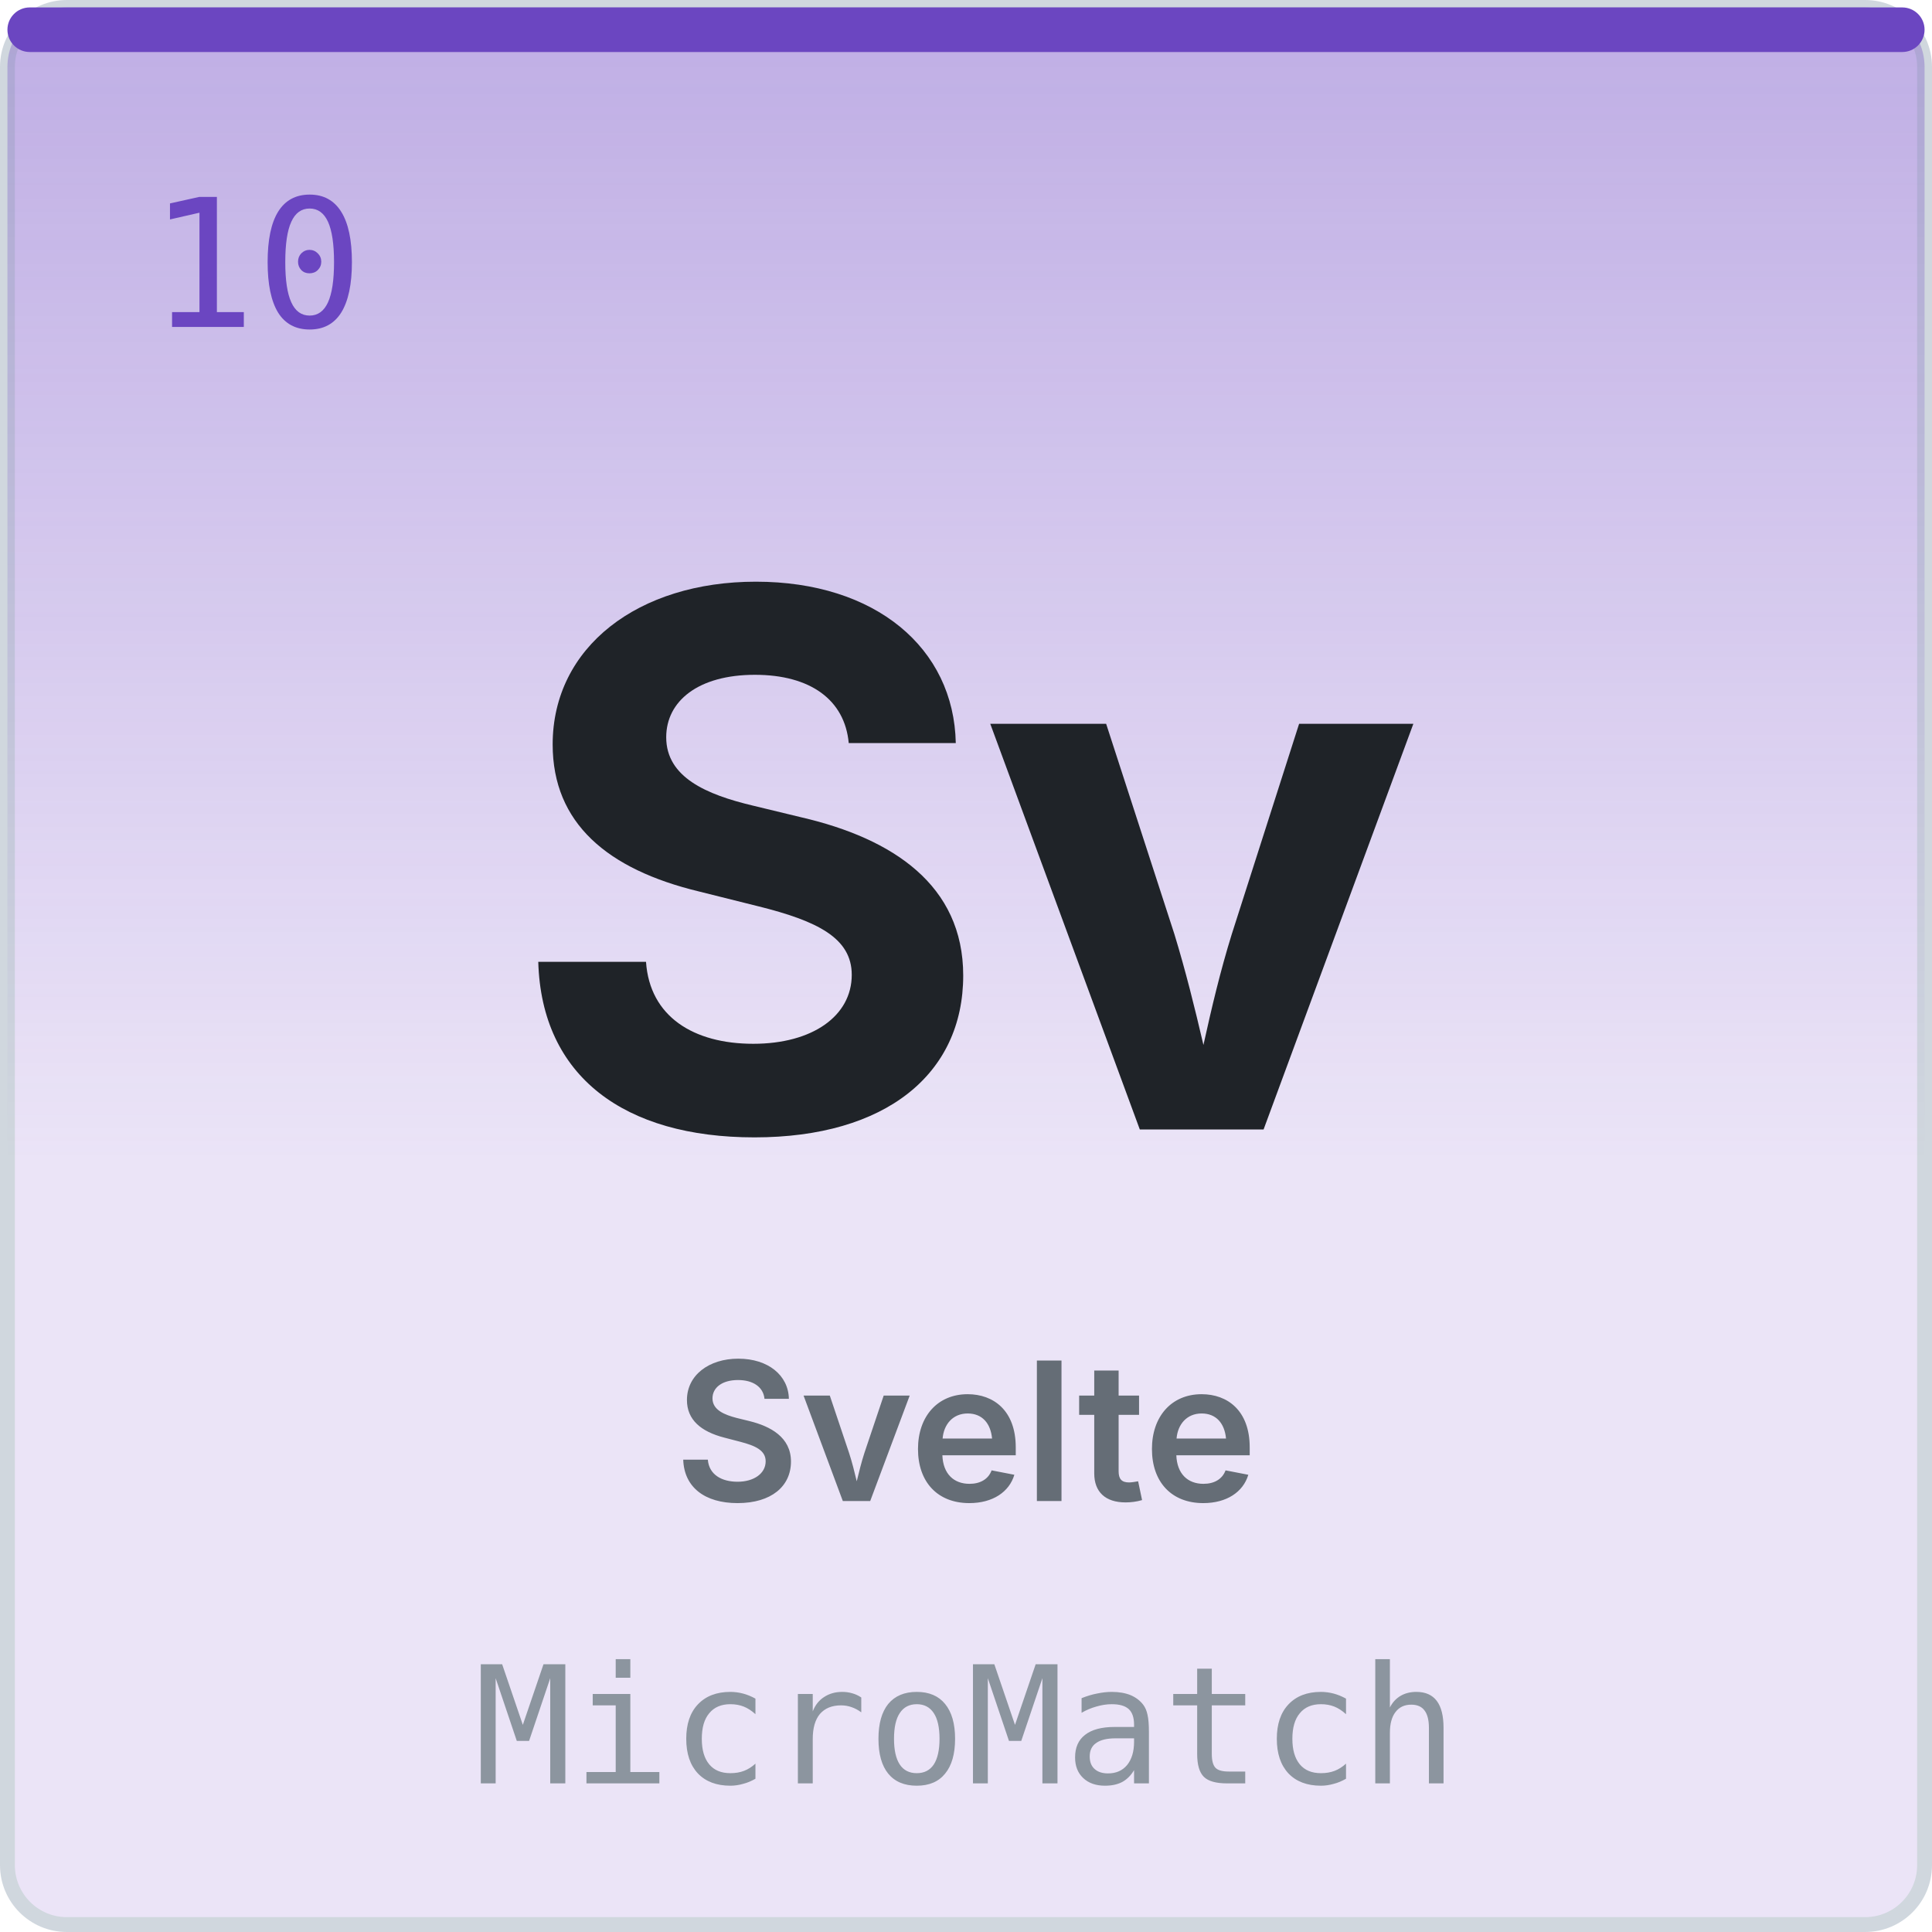
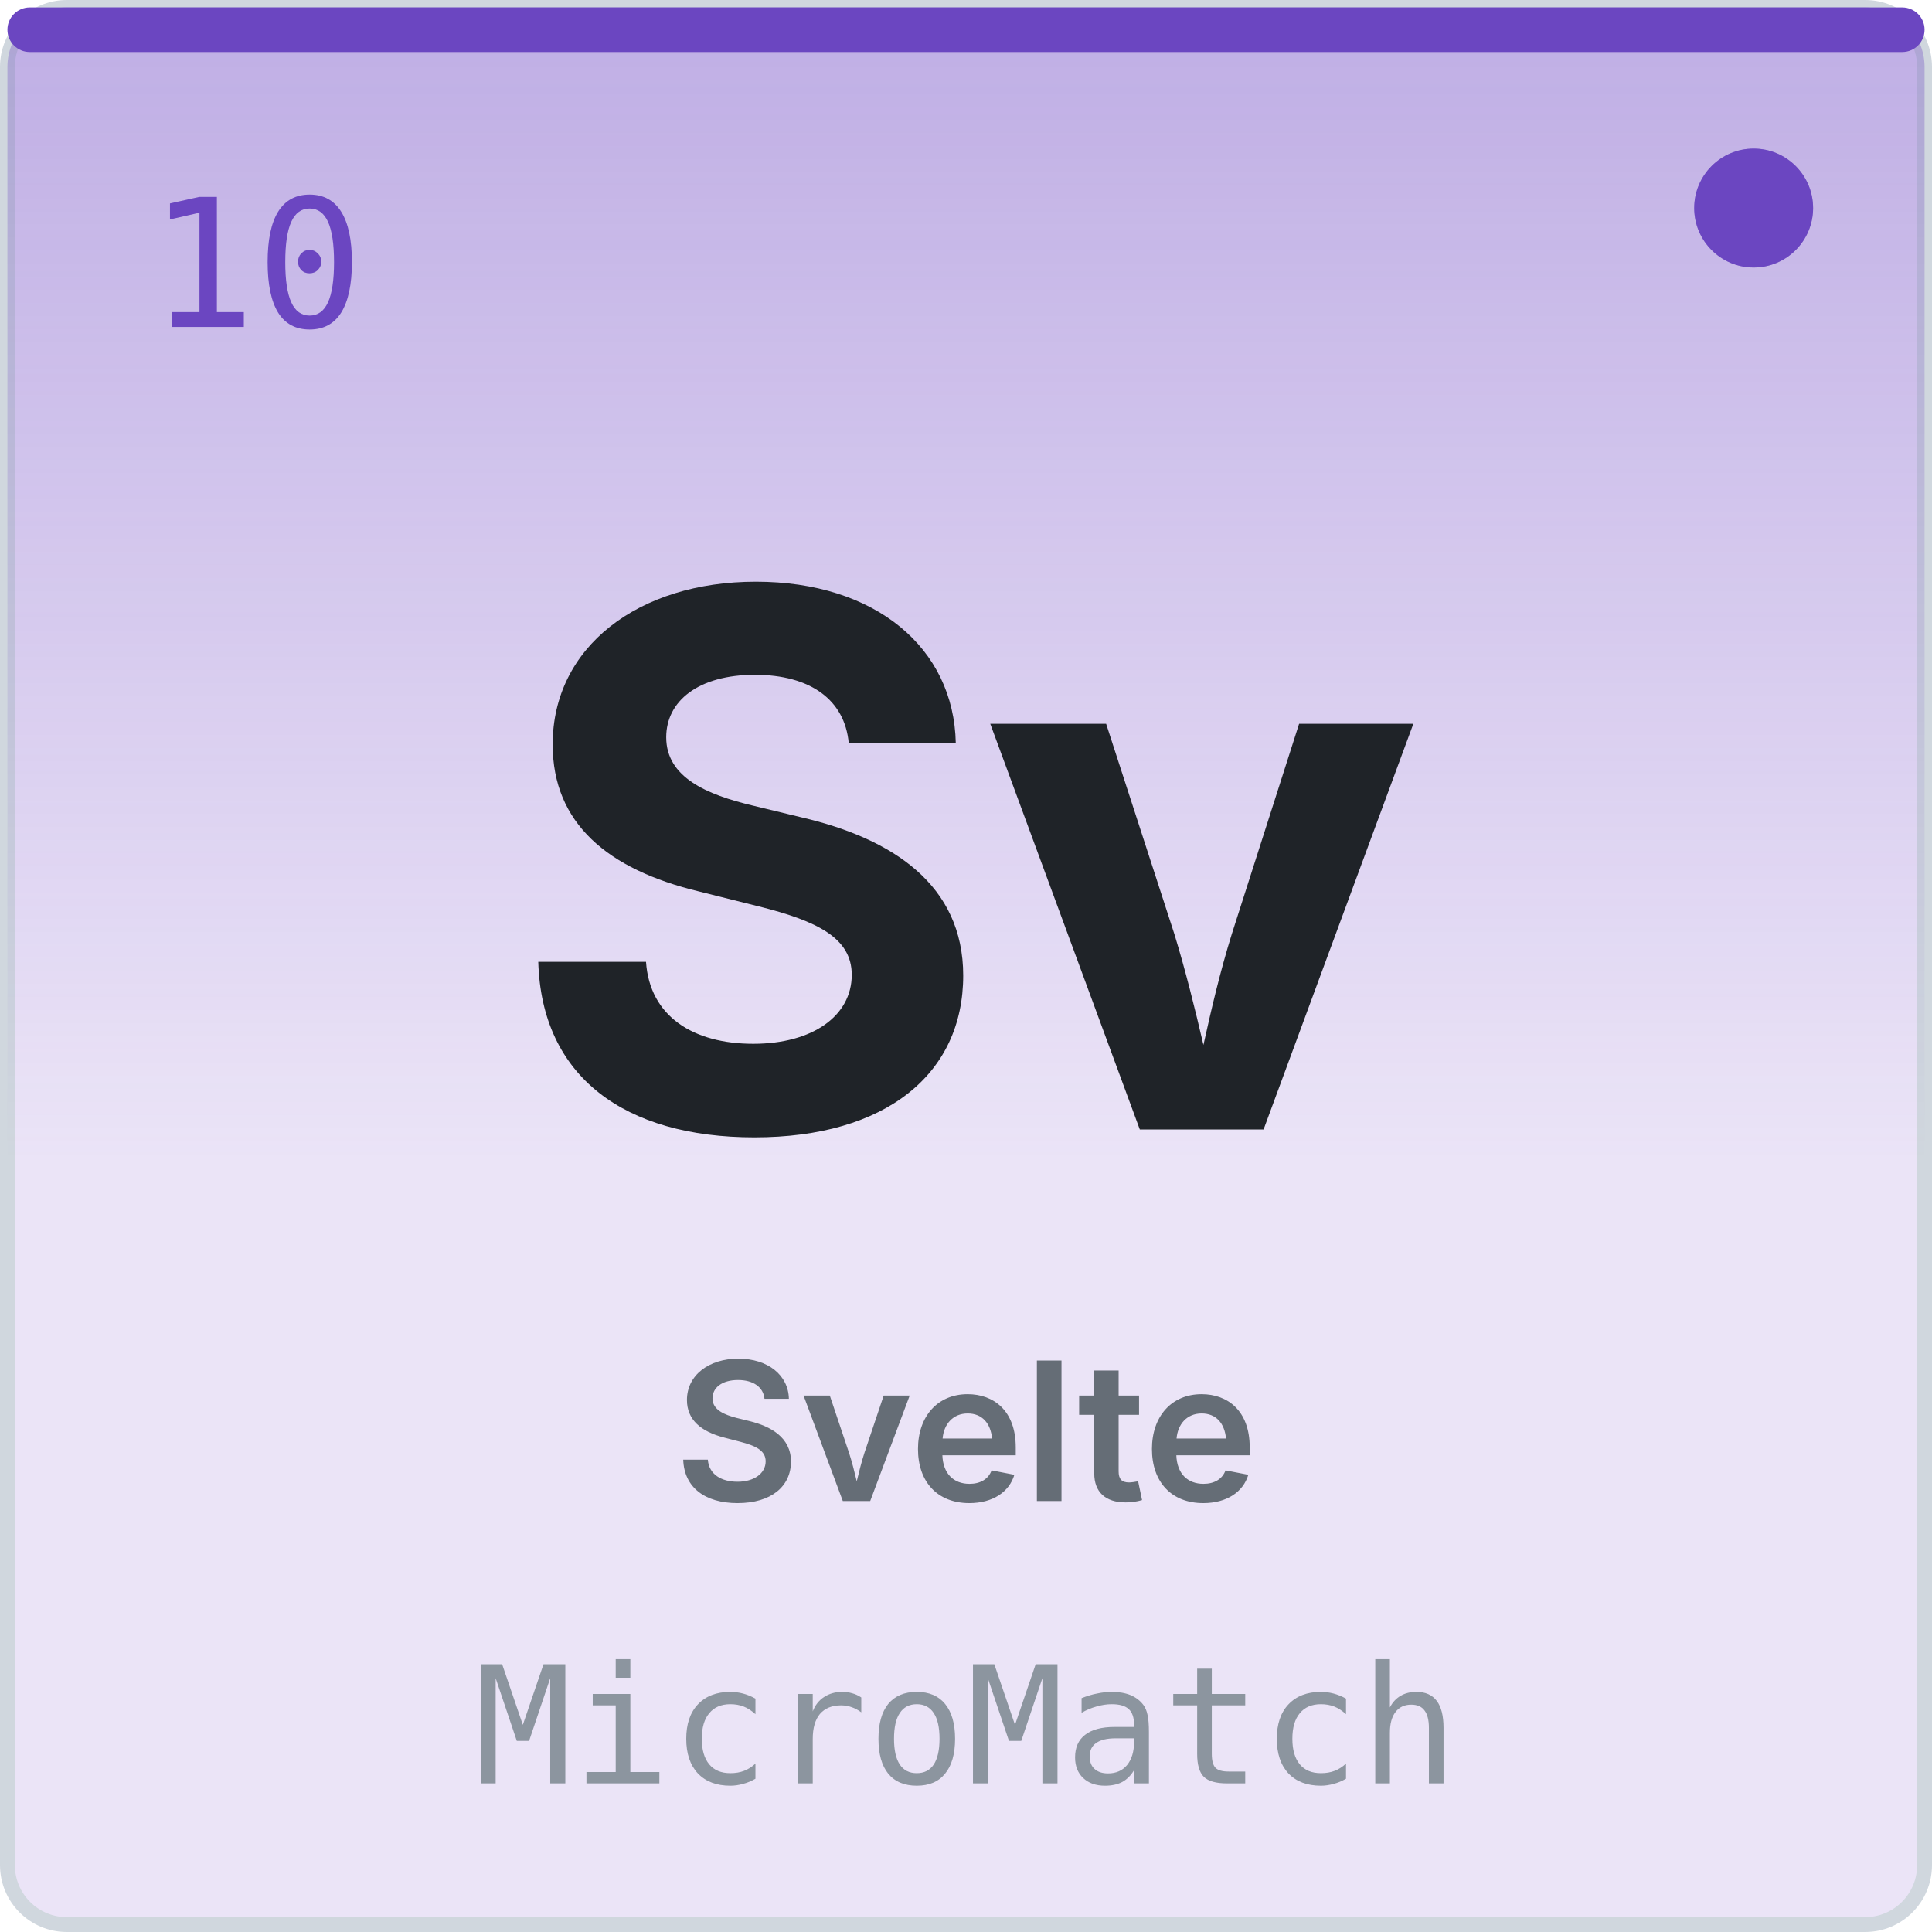
<svg xmlns="http://www.w3.org/2000/svg" width="130" height="130" viewBox="0 0 130 130" role="img" aria-label="10 Sv Svelte MicroMatch">
  <defs>
    <linearGradient id="g10" x1="0" y1="0" x2="0" y2="1">
      <stop offset="0%" stop-color="#6b46c1" stop-opacity="0.35" />
      <stop offset="60%" stop-color="#6b46c1" stop-opacity="0" />
    </linearGradient>
  </defs>
  <g opacity="1">
    <set attributeName="opacity" to="0" begin="0s" />
    <animate attributeName="opacity" from="0" to="1" begin="0.72s" dur="0.55s" fill="freeze" />
    <rect x="0.5" y="0.5" width="129" height="129" rx="4" fill="#ebe4f7" stroke="#d0d7de" stroke-width="1" />
    <rect x="0.5" y="0.5" width="129" height="129" rx="4" fill="url(#g10)" />
    <rect x="0.5" y="0.5" width="129" height="3" rx="1.5" fill="#6b46c1">
      <animate attributeName="opacity" values="1;0.45;1" dur="4s" begin="-2.10s" repeatCount="indefinite" />
    </rect>
    <text x="10" y="22" font-family="ui-monospace, SFMono-Regular, Menlo, monospace" font-size="12" font-weight="500" fill="#6b46c1">10</text>
+     <g transform="translate(118, 14)">
+       <circle r="4" fill="#6b46c1">
+         <animate attributeName="opacity" values="1;0.3;1" dur="1.6s" repeatCount="indefinite" />
+       </circle>
+       <circle r="4" fill="#6b46c1" opacity="0.4">
+         <animate attributeName="r" values="4;9;4" dur="1.6s" repeatCount="indefinite" />
+         <animate attributeName="opacity" values="0.5;0;0.5" dur="1.6s" repeatCount="indefinite" />
+       </circle>
+     </g>
    <text x="65" y="76" font-family="-apple-system, BlinkMacSystemFont, Inter, system-ui, sans-serif" font-size="50" font-weight="700" fill="#1f2328" text-anchor="middle" letter-spacing="-1">Sv</text>
    <text x="65" y="101" font-family="-apple-system, BlinkMacSystemFont, Inter, system-ui, sans-serif" font-size="13" font-weight="600" fill="#656d76" text-anchor="middle">Svelte</text>
    <text x="65" y="120" font-family="ui-monospace, SFMono-Regular, Menlo, monospace" font-size="11" fill="#8c959f" text-anchor="middle">MicroMatch</text>
  </g>
</svg>
